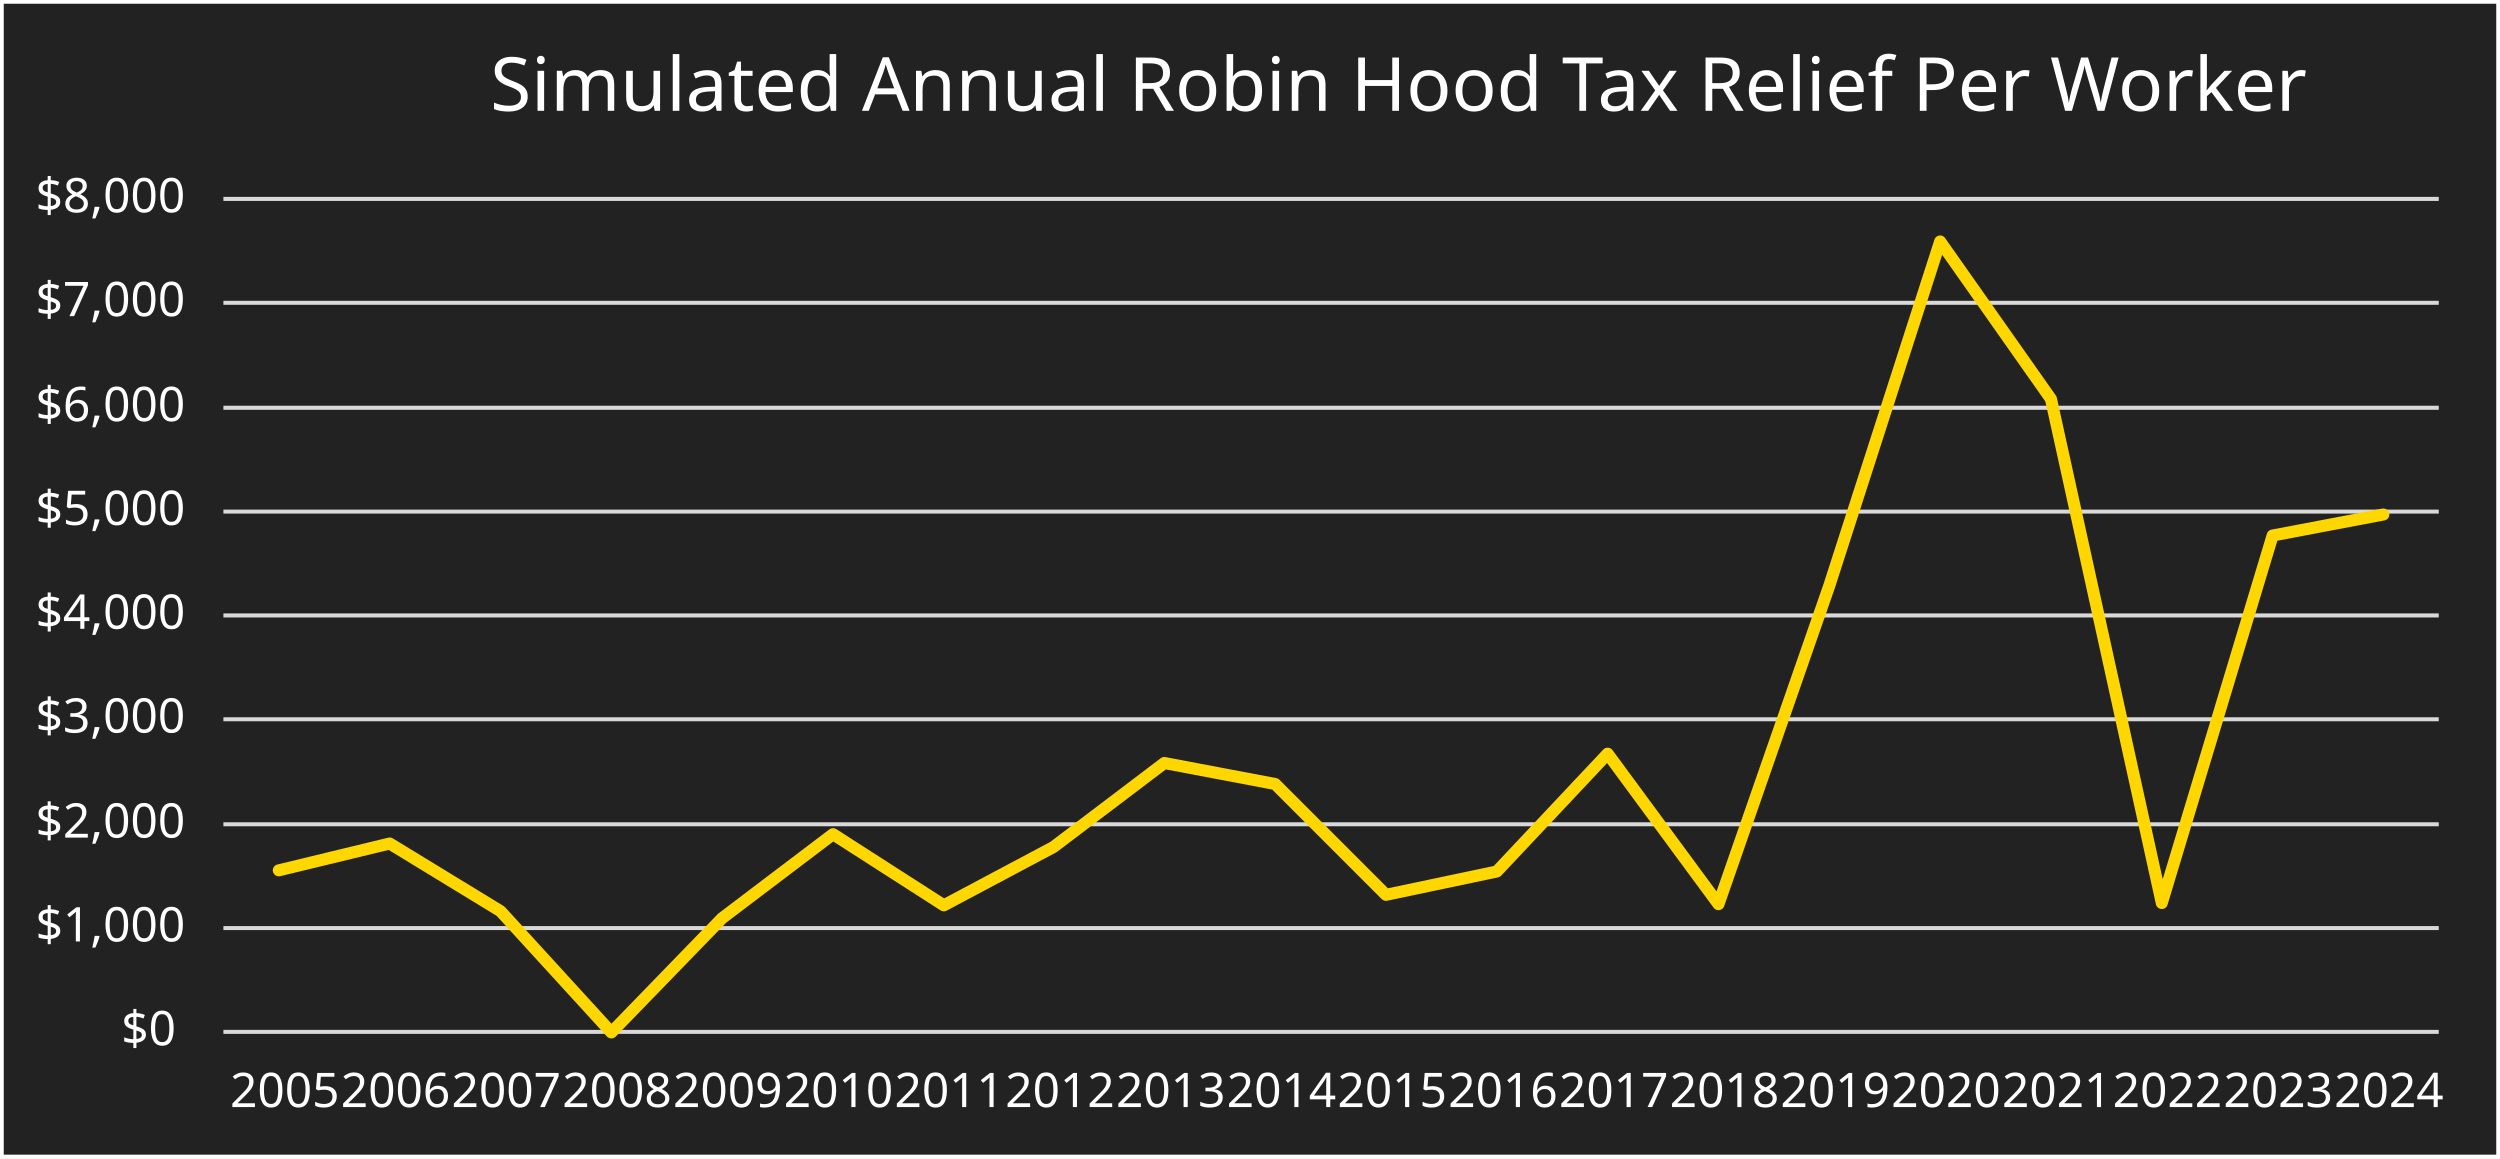
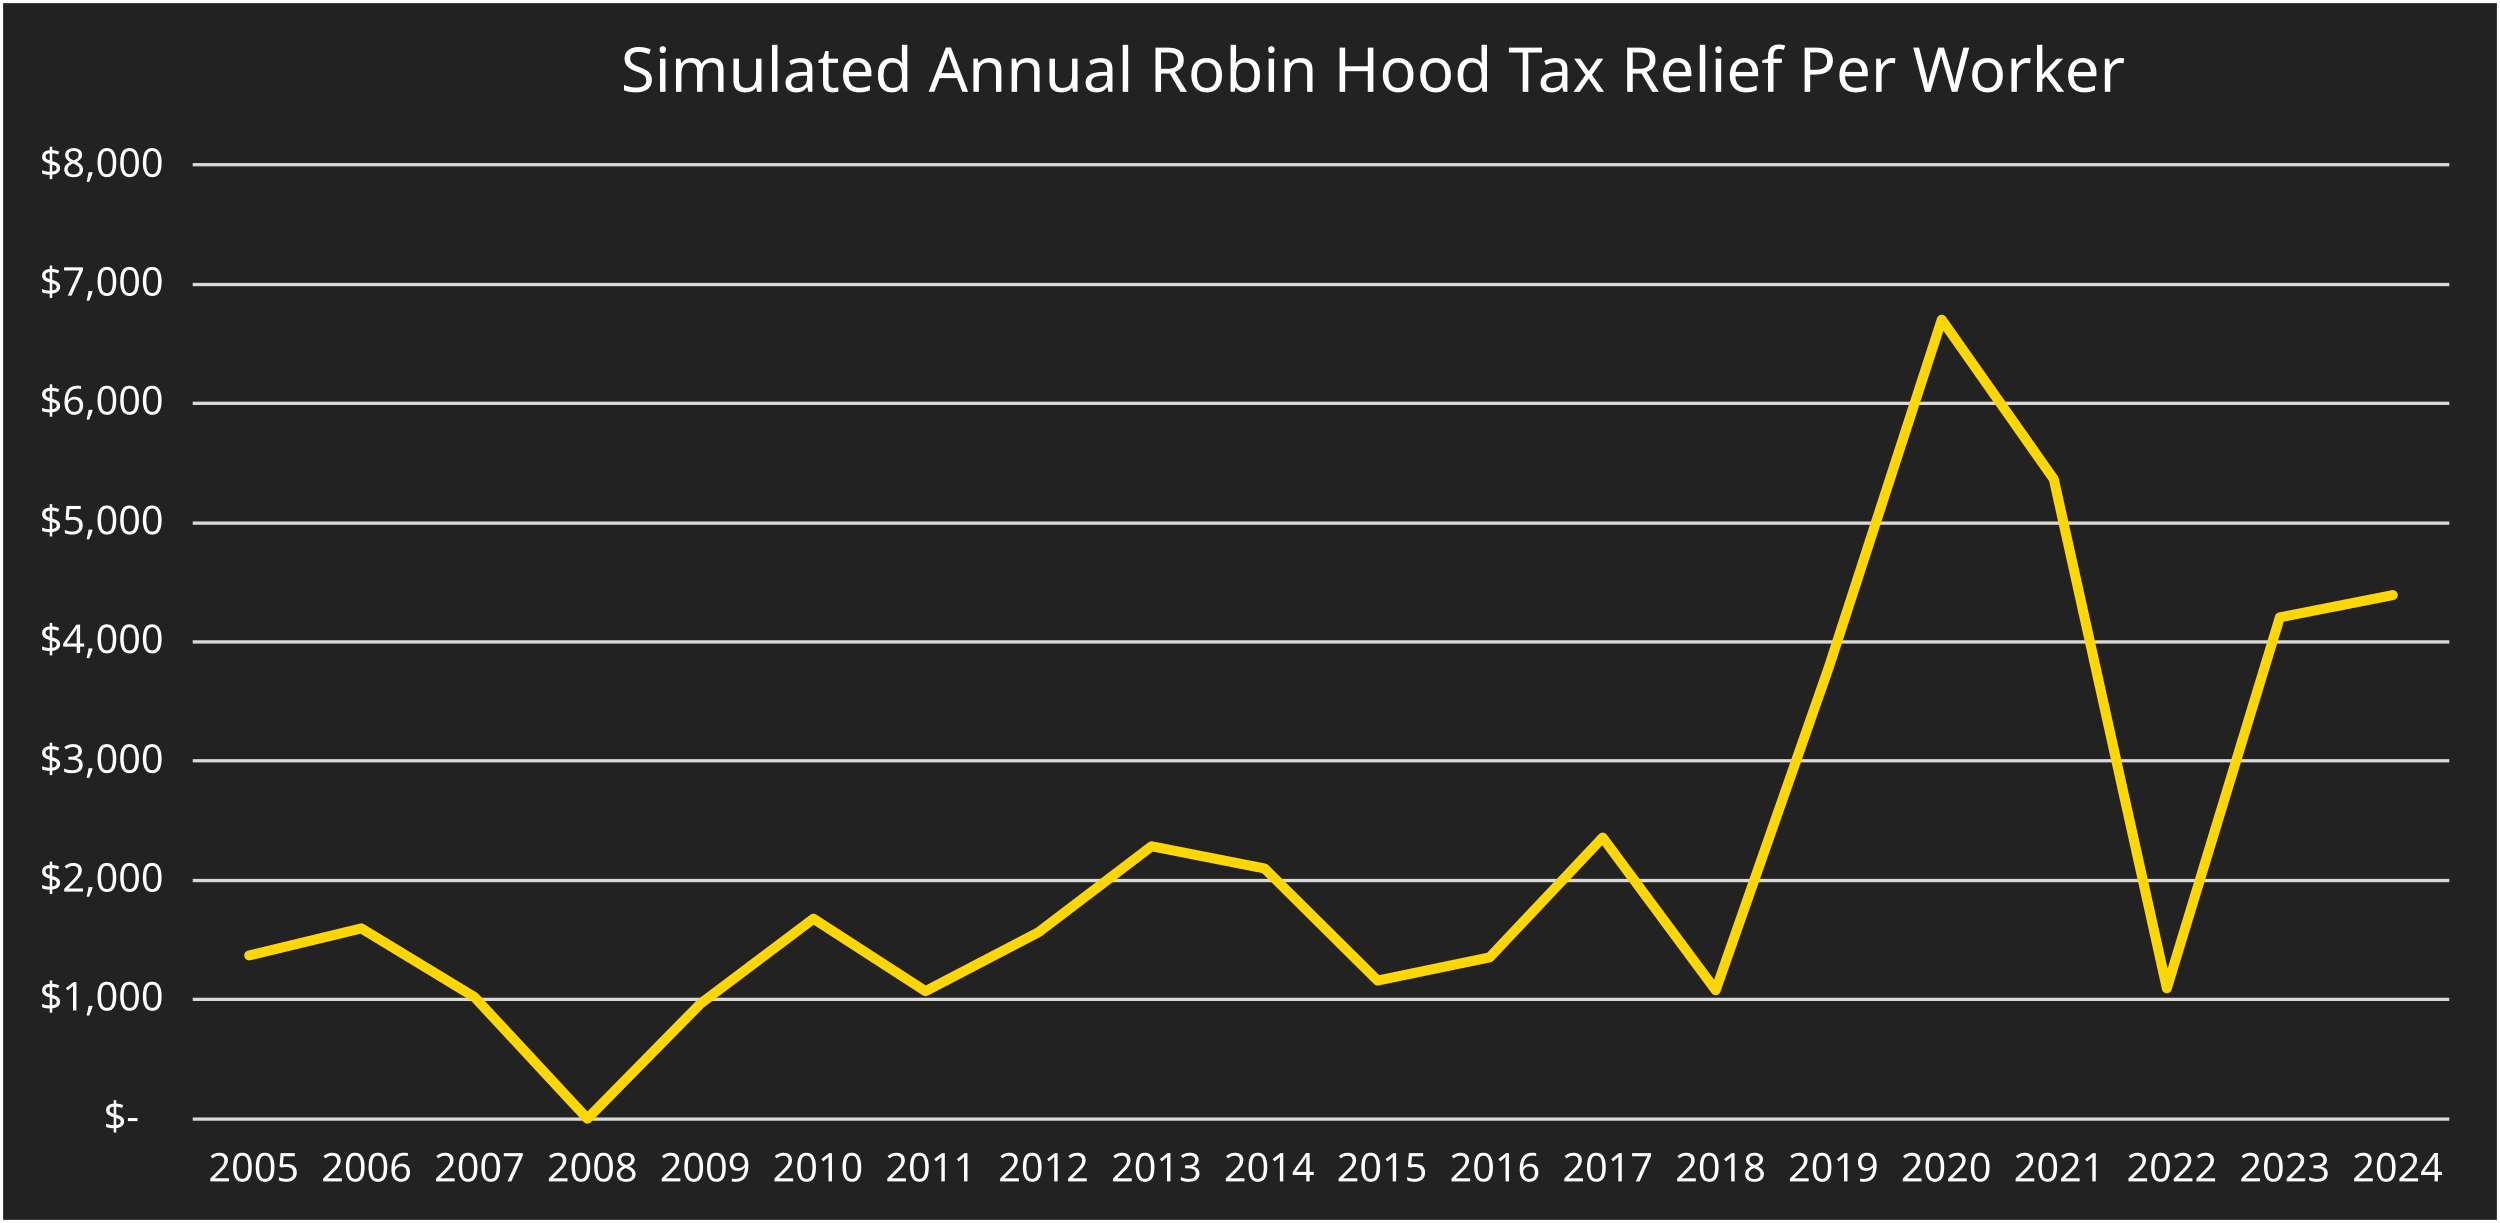
- <svg xmlns="http://www.w3.org/2000/svg" width="2143" height="993" xml:space="preserve" overflow="hidden">
+ <svg xmlns="http://www.w3.org/2000/svg" width="2588" height="1266" xml:space="preserve" overflow="hidden">
  <defs>
    <clipPath id="clip0">
-       <rect x="991" y="888" width="2143" height="993" />
+       <rect x="845" y="592" width="2588" height="1266" />
    </clipPath>
  </defs>
-   <g clip-path="url(#clip0)" transform="translate(-991 -888)">
-     <rect x="992" y="889" width="2140" height="990" fill="#222222" />
+   <g clip-path="url(#clip0)" transform="translate(-845 -592)">
+     <rect x="846" y="593" width="2585" height="1263" fill="#222222" />
    <g>
-       <path d="M1182.5 1683.56 3081.5 1683.56M1182.5 1594.55 3081.5 1594.55M1182.5 1504.55 3081.5 1504.55M1182.5 1415.55 3081.5 1415.55M1182.5 1326.54 3081.5 1326.54M1182.5 1237.54 3081.5 1237.54M1182.5 1147.54 3081.5 1147.54M1182.5 1058.5 3081.5 1058.5" stroke="#D9D9D9" stroke-width="3.438" stroke-linejoin="round" stroke-miterlimit="10" fill="none" />
+       <path d="M1044.5 1626.55 3380.5 1626.55M1044.5 1503.55 3380.5 1503.55M1044.5 1379.55 3380.5 1379.55M1044.5 1256.54 3380.5 1256.54M1044.5 1133.54 3380.5 1133.54M1044.5 1009.53 3380.5 1009.53M1044.5 886.529 3380.5 886.529M1044.5 762.5 3380.5 762.5" stroke="#D9D9D9" stroke-width="3.438" stroke-linejoin="round" stroke-miterlimit="10" fill="none" />
    </g>
    <g>
-       <path d="M1182.5 1772.5 3081.5 1772.5" stroke="#D9D9D9" stroke-width="3.438" stroke-linejoin="round" stroke-miterlimit="10" fill="none" fill-rule="evenodd" />
+       <path d="M1044.5 1750.5 3380.5 1750.5" stroke="#D9D9D9" stroke-width="3.438" stroke-linejoin="round" stroke-miterlimit="10" fill="none" fill-rule="evenodd" />
    </g>
    <g>
-       <path d="M1230 1634.05 1325.04 1611.05 1420.05 1669.05 1515.05 1773 1610.05 1675.05 1705.06 1603.05 1800.06 1664.05 1894.06 1614.05 1989.07 1542.05 2084.07 1560.05 2179.07 1655.05 2274.07 1635.05 2369.08 1534.05 2464.08 1663.05 2559.08 1390.05 2654.09 1095 2749.09 1230.04 2844.09 1662.05 2939.1 1347.04 3034 1329.04" stroke="#FFD700" stroke-width="10.312" stroke-linecap="round" stroke-linejoin="round" stroke-miterlimit="10" fill="none" />
+       <path d="M1103 1581.05 1219.04 1553.05 1336.04 1624.05 1453.05 1750 1570.05 1631.05 1687.06 1543.05 1803.06 1618.05 1920.06 1557.05 2037.07 1468.05 2154.07 1491.05 2271.07 1607.05 2387.08 1583.05 2504.08 1459.05 2621.09 1617.05 2738.09 1283.04 2855.09 923 2971.1 1088.04 3088.1 1615.05 3205.1 1231.04 3322 1208.04" stroke="#FFD700" stroke-width="10.312" stroke-linecap="round" stroke-linejoin="round" stroke-miterlimit="10" fill="none" />
    </g>
    <g>
-       <text fill="#FFFFFF" font-family="Aptos Narrow,Aptos Narrow_MSFontService,sans-serif" font-weight="400" font-stretch="semi-condensed" font-size="41" transform="matrix(1 0 0 1 1094.93 1784)">$0</text>
+       <text fill="#FFFFFF" font-family="Aptos Narrow,Aptos Narrow_MSFontService,sans-serif" font-weight="400" font-stretch="semi-condensed" font-size="41" transform="matrix(1 0 0 1 941.669 1762)"> $-</text>
    </g>
    <g>
-       <text fill="#FFFFFF" font-family="Aptos Narrow,Aptos Narrow_MSFontService,sans-serif" font-weight="400" font-stretch="semi-condensed" font-size="41" transform="matrix(1 0 0 1 1021.51 1695)">$1,000</text>
+       <text fill="#FFFFFF" font-family="Aptos Narrow,Aptos Narrow_MSFontService,sans-serif" font-weight="400" font-stretch="semi-condensed" font-size="41" transform="matrix(1 0 0 1 875.417 1638)"> $1,000</text>
    </g>
    <g>
-       <text fill="#FFFFFF" font-family="Aptos Narrow,Aptos Narrow_MSFontService,sans-serif" font-weight="400" font-stretch="semi-condensed" font-size="41" transform="matrix(1 0 0 1 1021.51 1606)">$2,000</text>
+       <text fill="#FFFFFF" font-family="Aptos Narrow,Aptos Narrow_MSFontService,sans-serif" font-weight="400" font-stretch="semi-condensed" font-size="41" transform="matrix(1 0 0 1 875.417 1515)"> $2,000</text>
    </g>
    <g>
-       <text fill="#FFFFFF" font-family="Aptos Narrow,Aptos Narrow_MSFontService,sans-serif" font-weight="400" font-stretch="semi-condensed" font-size="41" transform="matrix(1 0 0 1 1021.51 1516)">$3,000</text>
+       <text fill="#FFFFFF" font-family="Aptos Narrow,Aptos Narrow_MSFontService,sans-serif" font-weight="400" font-stretch="semi-condensed" font-size="41" transform="matrix(1 0 0 1 875.417 1392)"> $3,000</text>
    </g>
    <g>
-       <text fill="#FFFFFF" font-family="Aptos Narrow,Aptos Narrow_MSFontService,sans-serif" font-weight="400" font-stretch="semi-condensed" font-size="41" transform="matrix(1 0 0 1 1021.51 1427)">$4,000</text>
+       <text fill="#FFFFFF" font-family="Aptos Narrow,Aptos Narrow_MSFontService,sans-serif" font-weight="400" font-stretch="semi-condensed" font-size="41" transform="matrix(1 0 0 1 875.417 1268)"> $4,000</text>
    </g>
    <g>
-       <text fill="#FFFFFF" font-family="Aptos Narrow,Aptos Narrow_MSFontService,sans-serif" font-weight="400" font-stretch="semi-condensed" font-size="41" transform="matrix(1 0 0 1 1021.51 1338)">$5,000</text>
+       <text fill="#FFFFFF" font-family="Aptos Narrow,Aptos Narrow_MSFontService,sans-serif" font-weight="400" font-stretch="semi-condensed" font-size="41" transform="matrix(1 0 0 1 875.417 1145)"> $5,000</text>
    </g>
    <g>
-       <text fill="#FFFFFF" font-family="Aptos Narrow,Aptos Narrow_MSFontService,sans-serif" font-weight="400" font-stretch="semi-condensed" font-size="41" transform="matrix(1 0 0 1 1021.51 1249)">$6,000</text>
+       <text fill="#FFFFFF" font-family="Aptos Narrow,Aptos Narrow_MSFontService,sans-serif" font-weight="400" font-stretch="semi-condensed" font-size="41" transform="matrix(1 0 0 1 875.417 1021)"> $6,000</text>
    </g>
    <g>
-       <text fill="#FFFFFF" font-family="Aptos Narrow,Aptos Narrow_MSFontService,sans-serif" font-weight="400" font-stretch="semi-condensed" font-size="41" transform="matrix(1 0 0 1 1021.51 1159)">$7,000</text>
+       <text fill="#FFFFFF" font-family="Aptos Narrow,Aptos Narrow_MSFontService,sans-serif" font-weight="400" font-stretch="semi-condensed" font-size="41" transform="matrix(1 0 0 1 875.417 898)"> $7,000</text>
    </g>
    <g>
-       <text fill="#FFFFFF" font-family="Aptos Narrow,Aptos Narrow_MSFontService,sans-serif" font-weight="400" font-stretch="semi-condensed" font-size="41" transform="matrix(1 0 0 1 1021.51 1070)">$8,000</text>
+       <text fill="#FFFFFF" font-family="Aptos Narrow,Aptos Narrow_MSFontService,sans-serif" font-weight="400" font-stretch="semi-condensed" font-size="41" transform="matrix(1 0 0 1 875.417 775)"> $8,000</text>
    </g>
    <g>
-       <text fill="#FFFFFF" font-family="Aptos Narrow,Aptos Narrow_MSFontService,sans-serif" font-weight="400" font-stretch="semi-condensed" font-size="41" transform="matrix(1 0 0 1 1188.21 1837)">2005</text>
+       <text fill="#FFFFFF" font-family="Aptos Narrow,Aptos Narrow_MSFontService,sans-serif" font-weight="400" font-stretch="semi-condensed" font-size="41" transform="matrix(1 0 0 1 1060.77 1815)">2005</text>
    </g>
    <g>
-       <text fill="#FFFFFF" font-family="Aptos Narrow,Aptos Narrow_MSFontService,sans-serif" font-weight="400" font-stretch="semi-condensed" font-size="41" transform="matrix(1 0 0 1 1283.14 1837)">2006</text>
+       <text fill="#FFFFFF" font-family="Aptos Narrow,Aptos Narrow_MSFontService,sans-serif" font-weight="400" font-stretch="semi-condensed" font-size="41" transform="matrix(1 0 0 1 1177.57 1815)">2006</text>
    </g>
    <g>
-       <text fill="#FFFFFF" font-family="Aptos Narrow,Aptos Narrow_MSFontService,sans-serif" font-weight="400" font-stretch="semi-condensed" font-size="41" transform="matrix(1 0 0 1 1378.07 1837)">2007</text>
+       <text fill="#FFFFFF" font-family="Aptos Narrow,Aptos Narrow_MSFontService,sans-serif" font-weight="400" font-stretch="semi-condensed" font-size="41" transform="matrix(1 0 0 1 1294.38 1815)">2007</text>
    </g>
    <g>
-       <text fill="#FFFFFF" font-family="Aptos Narrow,Aptos Narrow_MSFontService,sans-serif" font-weight="400" font-stretch="semi-condensed" font-size="41" transform="matrix(1 0 0 1 1473 1837)">2008</text>
+       <text fill="#FFFFFF" font-family="Aptos Narrow,Aptos Narrow_MSFontService,sans-serif" font-weight="400" font-stretch="semi-condensed" font-size="41" transform="matrix(1 0 0 1 1411.18 1815)">2008</text>
    </g>
    <g>
-       <text fill="#FFFFFF" font-family="Aptos Narrow,Aptos Narrow_MSFontService,sans-serif" font-weight="400" font-stretch="semi-condensed" font-size="41" transform="matrix(1 0 0 1 1567.93 1837)">2009</text>
+       <text fill="#FFFFFF" font-family="Aptos Narrow,Aptos Narrow_MSFontService,sans-serif" font-weight="400" font-stretch="semi-condensed" font-size="41" transform="matrix(1 0 0 1 1527.98 1815)">2009</text>
    </g>
    <g>
-       <text fill="#FFFFFF" font-family="Aptos Narrow,Aptos Narrow_MSFontService,sans-serif" font-weight="400" font-stretch="semi-condensed" font-size="41" transform="matrix(1 0 0 1 1662.86 1837)">2010</text>
+       <text fill="#FFFFFF" font-family="Aptos Narrow,Aptos Narrow_MSFontService,sans-serif" font-weight="400" font-stretch="semi-condensed" font-size="41" transform="matrix(1 0 0 1 1644.78 1815)">2010</text>
    </g>
    <g>
-       <text fill="#FFFFFF" font-family="Aptos Narrow,Aptos Narrow_MSFontService,sans-serif" font-weight="400" font-stretch="semi-condensed" font-size="41" transform="matrix(1 0 0 1 1757.79 1837)">2011</text>
+       <text fill="#FFFFFF" font-family="Aptos Narrow,Aptos Narrow_MSFontService,sans-serif" font-weight="400" font-stretch="semi-condensed" font-size="41" transform="matrix(1 0 0 1 1761.58 1815)">2011</text>
    </g>
    <g>
-       <text fill="#FFFFFF" font-family="Aptos Narrow,Aptos Narrow_MSFontService,sans-serif" font-weight="400" font-stretch="semi-condensed" font-size="41" transform="matrix(1 0 0 1 1852.72 1837)">2012</text>
+       <text fill="#FFFFFF" font-family="Aptos Narrow,Aptos Narrow_MSFontService,sans-serif" font-weight="400" font-stretch="semi-condensed" font-size="41" transform="matrix(1 0 0 1 1878.39 1815)">2012</text>
    </g>
    <g>
-       <text fill="#FFFFFF" font-family="Aptos Narrow,Aptos Narrow_MSFontService,sans-serif" font-weight="400" font-stretch="semi-condensed" font-size="41" transform="matrix(1 0 0 1 1947.65 1837)">2013</text>
+       <text fill="#FFFFFF" font-family="Aptos Narrow,Aptos Narrow_MSFontService,sans-serif" font-weight="400" font-stretch="semi-condensed" font-size="41" transform="matrix(1 0 0 1 1995.19 1815)">2013</text>
    </g>
    <g>
-       <text fill="#FFFFFF" font-family="Aptos Narrow,Aptos Narrow_MSFontService,sans-serif" font-weight="400" font-stretch="semi-condensed" font-size="41" transform="matrix(1 0 0 1 2042.58 1837)">2014</text>
+       <text fill="#FFFFFF" font-family="Aptos Narrow,Aptos Narrow_MSFontService,sans-serif" font-weight="400" font-stretch="semi-condensed" font-size="41" transform="matrix(1 0 0 1 2111.99 1815)">2014</text>
    </g>
    <g>
-       <text fill="#FFFFFF" font-family="Aptos Narrow,Aptos Narrow_MSFontService,sans-serif" font-weight="400" font-stretch="semi-condensed" font-size="41" transform="matrix(1 0 0 1 2137.51 1837)">2015</text>
+       <text fill="#FFFFFF" font-family="Aptos Narrow,Aptos Narrow_MSFontService,sans-serif" font-weight="400" font-stretch="semi-condensed" font-size="41" transform="matrix(1 0 0 1 2228.79 1815)">2015</text>
    </g>
    <g>
-       <text fill="#FFFFFF" font-family="Aptos Narrow,Aptos Narrow_MSFontService,sans-serif" font-weight="400" font-stretch="semi-condensed" font-size="41" transform="matrix(1 0 0 1 2232.44 1837)">2016</text>
+       <text fill="#FFFFFF" font-family="Aptos Narrow,Aptos Narrow_MSFontService,sans-serif" font-weight="400" font-stretch="semi-condensed" font-size="41" transform="matrix(1 0 0 1 2345.59 1815)">2016</text>
    </g>
    <g>
-       <text fill="#FFFFFF" font-family="Aptos Narrow,Aptos Narrow_MSFontService,sans-serif" font-weight="400" font-stretch="semi-condensed" font-size="41" transform="matrix(1 0 0 1 2327.37 1837)">2017</text>
+       <text fill="#FFFFFF" font-family="Aptos Narrow,Aptos Narrow_MSFontService,sans-serif" font-weight="400" font-stretch="semi-condensed" font-size="41" transform="matrix(1 0 0 1 2462.39 1815)">2017</text>
    </g>
    <g>
-       <text fill="#FFFFFF" font-family="Aptos Narrow,Aptos Narrow_MSFontService,sans-serif" font-weight="400" font-stretch="semi-condensed" font-size="41" transform="matrix(1 0 0 1 2422.3 1837)">2018</text>
+       <text fill="#FFFFFF" font-family="Aptos Narrow,Aptos Narrow_MSFontService,sans-serif" font-weight="400" font-stretch="semi-condensed" font-size="41" transform="matrix(1 0 0 1 2579.2 1815)">2018</text>
    </g>
    <g>
-       <text fill="#FFFFFF" font-family="Aptos Narrow,Aptos Narrow_MSFontService,sans-serif" font-weight="400" font-stretch="semi-condensed" font-size="41" transform="matrix(1 0 0 1 2517.23 1837)">2019</text>
+       <text fill="#FFFFFF" font-family="Aptos Narrow,Aptos Narrow_MSFontService,sans-serif" font-weight="400" font-stretch="semi-condensed" font-size="41" transform="matrix(1 0 0 1 2696 1815)">2019</text>
    </g>
    <g>
-       <text fill="#FFFFFF" font-family="Aptos Narrow,Aptos Narrow_MSFontService,sans-serif" font-weight="400" font-stretch="semi-condensed" font-size="41" transform="matrix(1 0 0 1 2612.16 1837)">2020</text>
+       <text fill="#FFFFFF" font-family="Aptos Narrow,Aptos Narrow_MSFontService,sans-serif" font-weight="400" font-stretch="semi-condensed" font-size="41" transform="matrix(1 0 0 1 2812.8 1815)">2020</text>
    </g>
    <g>
-       <text fill="#FFFFFF" font-family="Aptos Narrow,Aptos Narrow_MSFontService,sans-serif" font-weight="400" font-stretch="semi-condensed" font-size="41" transform="matrix(1 0 0 1 2707.09 1837)">2021</text>
+       <text fill="#FFFFFF" font-family="Aptos Narrow,Aptos Narrow_MSFontService,sans-serif" font-weight="400" font-stretch="semi-condensed" font-size="41" transform="matrix(1 0 0 1 2929.6 1815)">2021</text>
    </g>
    <g>
-       <text fill="#FFFFFF" font-family="Aptos Narrow,Aptos Narrow_MSFontService,sans-serif" font-weight="400" font-stretch="semi-condensed" font-size="41" transform="matrix(1 0 0 1 2802.02 1837)">2022</text>
+       <text fill="#FFFFFF" font-family="Aptos Narrow,Aptos Narrow_MSFontService,sans-serif" font-weight="400" font-stretch="semi-condensed" font-size="41" transform="matrix(1 0 0 1 3046.4 1815)">2022</text>
    </g>
    <g>
-       <text fill="#FFFFFF" font-family="Aptos Narrow,Aptos Narrow_MSFontService,sans-serif" font-weight="400" font-stretch="semi-condensed" font-size="41" transform="matrix(1 0 0 1 2896.95 1837)">2023</text>
+       <text fill="#FFFFFF" font-family="Aptos Narrow,Aptos Narrow_MSFontService,sans-serif" font-weight="400" font-stretch="semi-condensed" font-size="41" transform="matrix(1 0 0 1 3163.21 1815)">2023</text>
    </g>
    <g>
-       <text fill="#FFFFFF" font-family="Aptos Narrow,Aptos Narrow_MSFontService,sans-serif" font-weight="400" font-stretch="semi-condensed" font-size="41" transform="matrix(1 0 0 1 2991.88 1837)">2024</text>
+       <text fill="#FFFFFF" font-family="Aptos Narrow,Aptos Narrow_MSFontService,sans-serif" font-weight="400" font-stretch="semi-condensed" font-size="41" transform="matrix(1 0 0 1 3280.01 1815)">2024</text>
    </g>
    <g>
-       <text fill="#FFFFFF" font-family="Aptos Narrow,Aptos Narrow_MSFontService,sans-serif" font-weight="400" font-stretch="semi-condensed" font-size="64" transform="matrix(1 0 0 1 1411.21 983)">Simulated Annual Robin Hood Tax Relief Per Worker</text>
+       <text fill="#FFFFFF" font-family="Aptos Narrow,Aptos Narrow_MSFontService,sans-serif" font-weight="400" font-stretch="semi-condensed" font-size="64" transform="matrix(1 0 0 1 1487.69 687)">Simulated Annual Robin Hood Tax Relief Per Worker</text>
    </g>
-     <rect x="992.5" y="889.5" width="2140" height="990" stroke="#FFFFFF" stroke-width="3.438" stroke-linejoin="round" stroke-miterlimit="10" fill="none" />
+     <rect x="846.5" y="593.5" width="2585" height="1263" stroke="#FFFFFF" stroke-width="3.438" stroke-linejoin="round" stroke-miterlimit="10" fill="none" />
  </g>
</svg>
